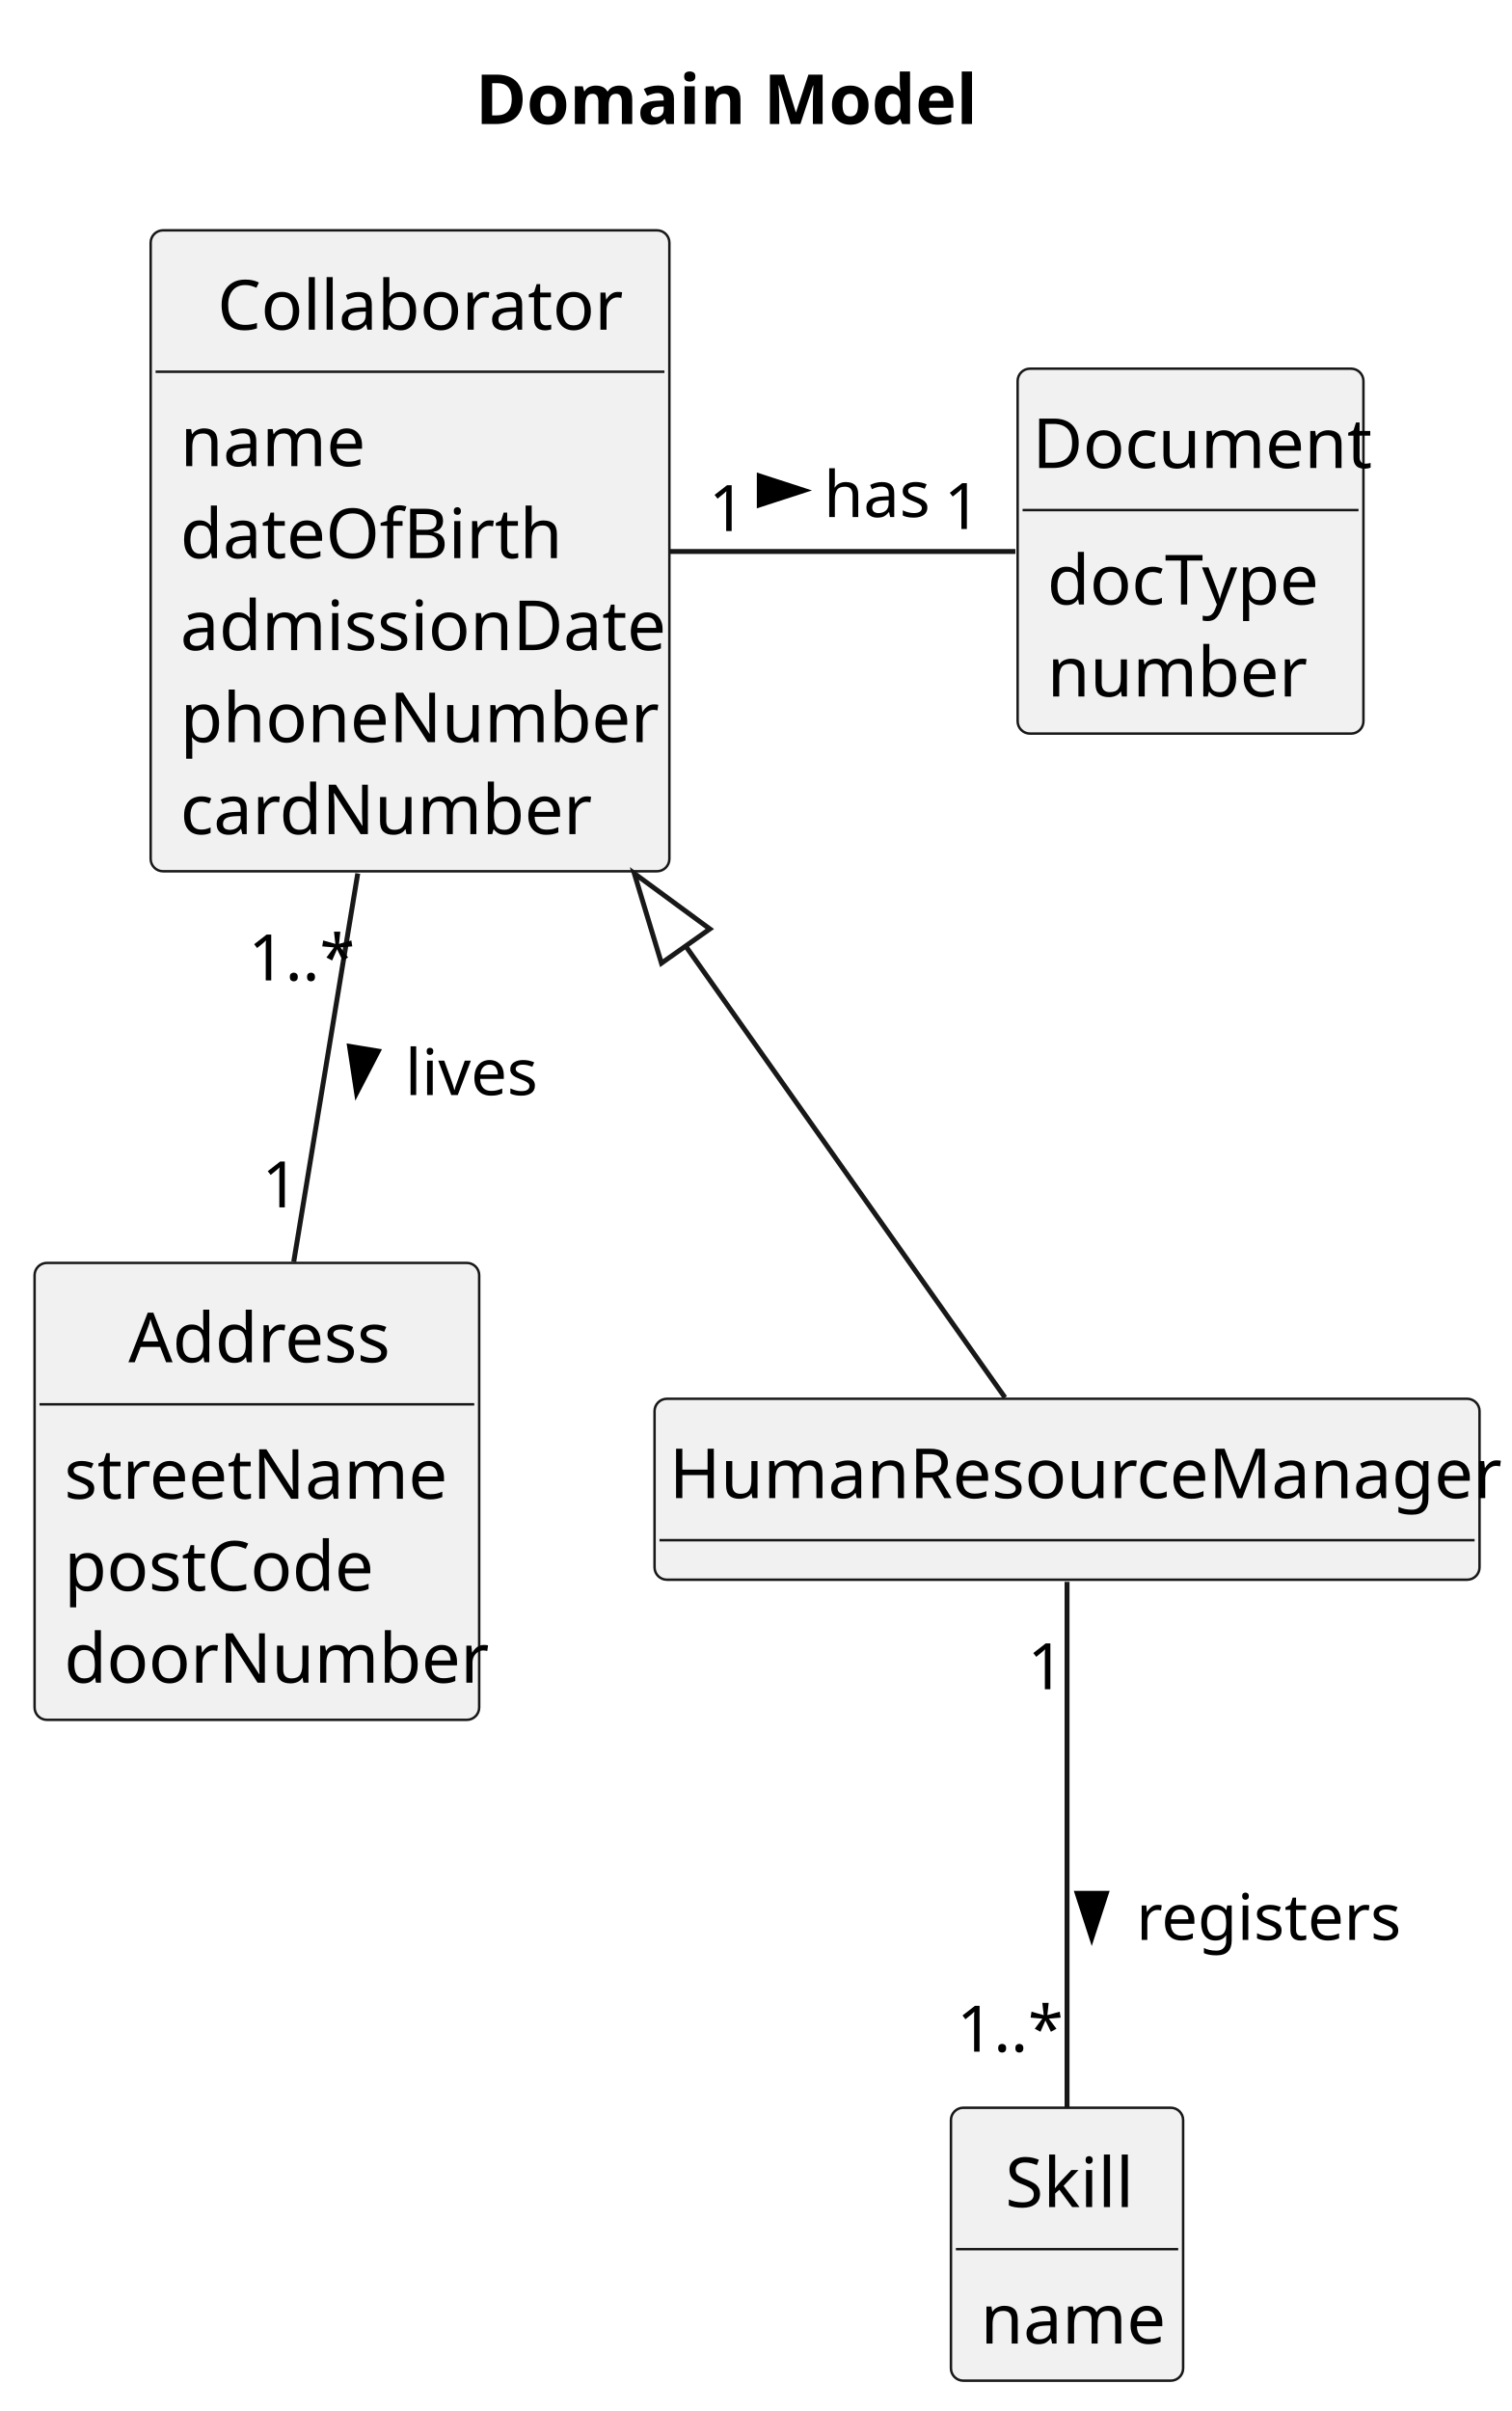
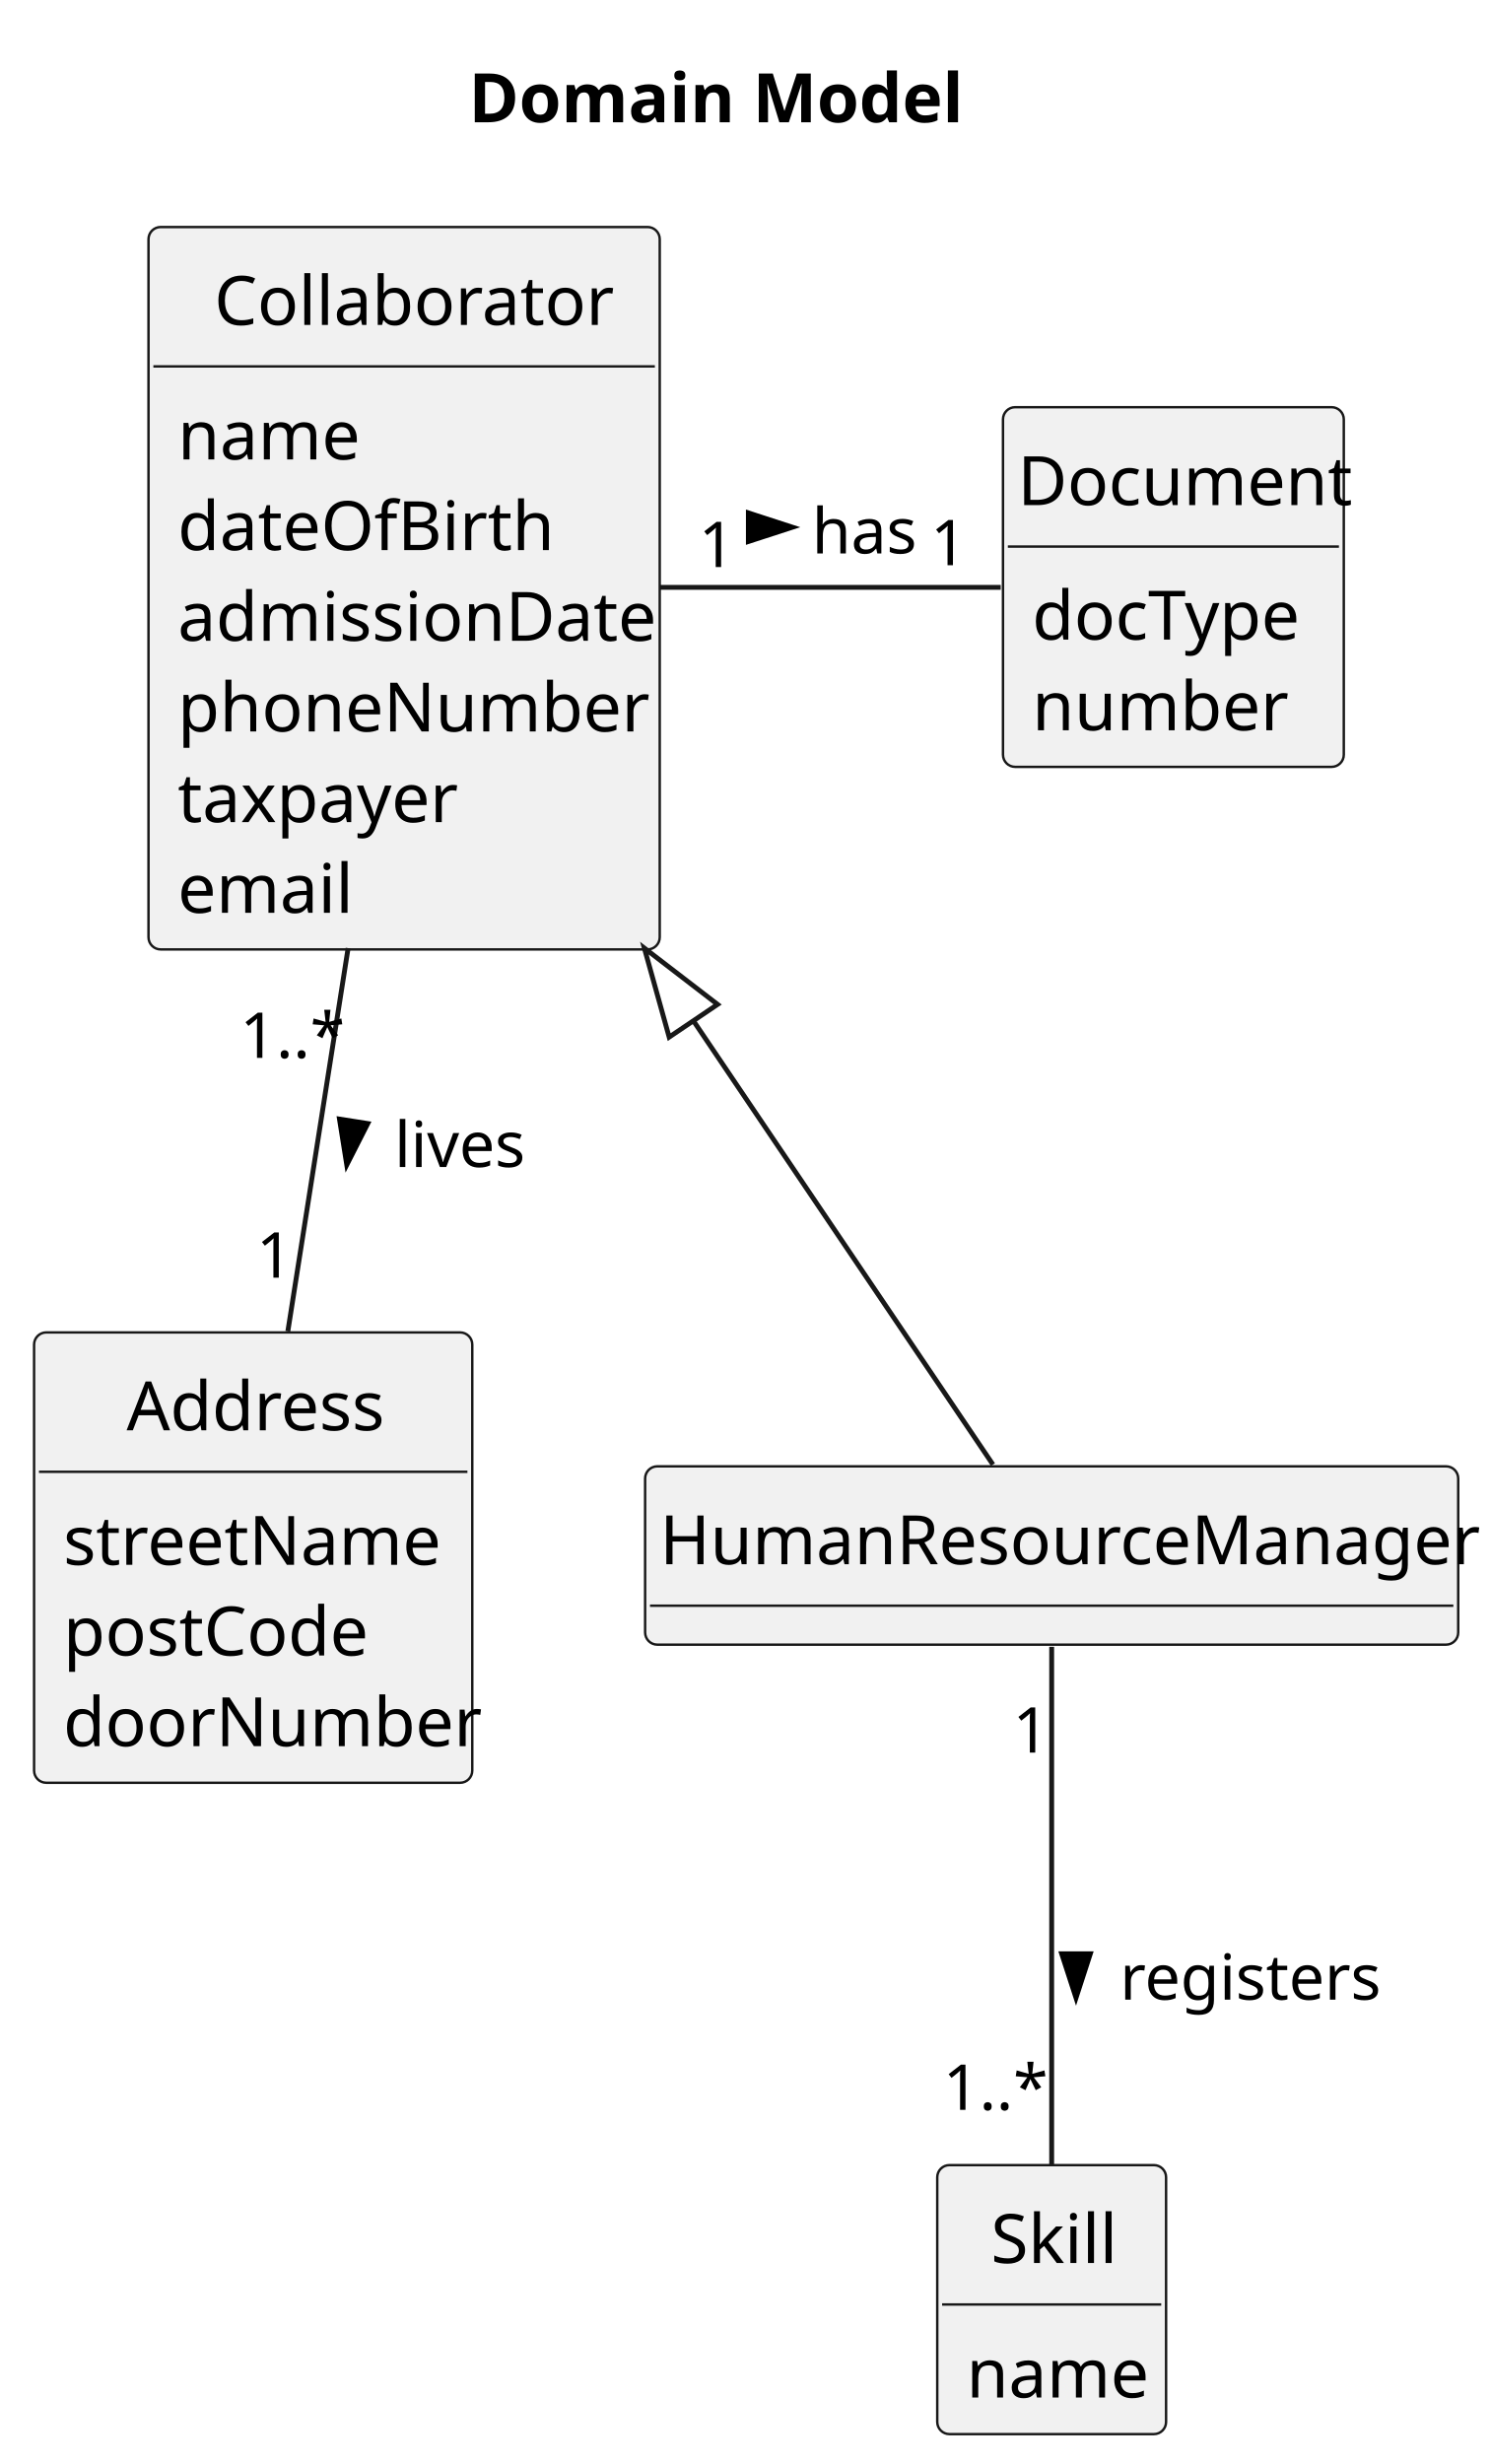
- <svg xmlns="http://www.w3.org/2000/svg" contentStyleType="text/css" height="488px" preserveAspectRatio="none" style="width:306px;height:488px;background:#FFFFFF;" version="1.1" viewBox="0 0 306 488" width="306px" zoomAndPan="magnify">
+ <svg xmlns="http://www.w3.org/2000/svg" contentStyleType="text/css" height="506px" preserveAspectRatio="none" style="width:306px;height:506px;background:#FFFFFF;" version="1.1" viewBox="0 0 306 506" width="306px" zoomAndPan="magnify">
  <defs />
  <g>
    <text fill="#000000" font-family="sans-serif" font-size="14" font-weight="bold" lengthAdjust="spacing" textLength="100" x="96.25" y="25.107">Domain Model</text>
    <g id="elem_Collaborator">
-       <rect codeLine="11" fill="#F1F1F1" height="129.727" id="Collaborator" rx="2.5" ry="2.5" style="stroke:#181818;stroke-width:0.5;" width="105" x="30.5" y="46.621" />
+       <rect codeLine="11" fill="#F1F1F1" height="148.348" id="Collaborator" rx="2.5" ry="2.5" style="stroke:#181818;stroke-width:0.5;" width="105" x="30.5" y="46.621" />
      <text fill="#000000" font-family="sans-serif" font-size="14" lengthAdjust="spacing" textLength="78" x="44" y="66.728">Collaborator</text>
      <line style="stroke:#181818;stroke-width:0.5;" x1="31.5" x2="134.5" y1="75.242" y2="75.242" />
      <text fill="#000000" font-family="sans-serif" font-size="14" lengthAdjust="spacing" textLength="35" x="36.5" y="94.35">name</text>
      <text fill="#000000" font-family="sans-serif" font-size="14" lengthAdjust="spacing" textLength="72" x="36.5" y="112.971">dateOfBirth</text>
      <text fill="#000000" font-family="sans-serif" font-size="14" lengthAdjust="spacing" textLength="93" x="36.5" y="131.592">admissionDate</text>
      <text fill="#000000" font-family="sans-serif" font-size="14" lengthAdjust="spacing" textLength="89" x="36.5" y="150.213">phoneNumber</text>
-       <text fill="#000000" font-family="sans-serif" font-size="14" lengthAdjust="spacing" textLength="77" x="36.5" y="168.834">cardNumber</text>
+       <text fill="#000000" font-family="sans-serif" font-size="14" lengthAdjust="spacing" textLength="54" x="36.5" y="168.834">taxpayer</text>
+       <text fill="#000000" font-family="sans-serif" font-size="14" lengthAdjust="spacing" textLength="33" x="36.5" y="187.455">email</text>
    </g>
    <g id="elem_Document">
-       <rect codeLine="19" fill="#F1F1F1" height="73.863" id="Document" rx="2.5" ry="2.5" style="stroke:#181818;stroke-width:0.5;" width="70" x="206" y="74.621" />
-       <text fill="#000000" font-family="sans-serif" font-size="14" lengthAdjust="spacing" textLength="64" x="209" y="94.728">Document</text>
-       <line style="stroke:#181818;stroke-width:0.5;" x1="207" x2="275" y1="103.242" y2="103.242" />
-       <text fill="#000000" font-family="sans-serif" font-size="14" lengthAdjust="spacing" textLength="55" x="212" y="122.35">docType</text>
-       <text fill="#000000" font-family="sans-serif" font-size="14" lengthAdjust="spacing" textLength="48" x="212" y="140.971">number</text>
+       <rect codeLine="20" fill="#F1F1F1" height="73.863" id="Document" rx="2.5" ry="2.5" style="stroke:#181818;stroke-width:0.5;" width="70" x="206" y="83.621" />
+       <text fill="#000000" font-family="sans-serif" font-size="14" lengthAdjust="spacing" textLength="64" x="209" y="103.728">Document</text>
+       <line style="stroke:#181818;stroke-width:0.5;" x1="207" x2="275" y1="112.242" y2="112.242" />
+       <text fill="#000000" font-family="sans-serif" font-size="14" lengthAdjust="spacing" textLength="55" x="212" y="131.35">docType</text>
+       <text fill="#000000" font-family="sans-serif" font-size="14" lengthAdjust="spacing" textLength="48" x="212" y="149.971">number</text>
    </g>
    <g id="elem_Address">
-       <rect codeLine="24" fill="#F1F1F1" height="92.484" id="Address" rx="2.5" ry="2.5" style="stroke:#181818;stroke-width:0.5;" width="90" x="7" y="255.621" />
-       <text fill="#000000" font-family="sans-serif" font-size="14" lengthAdjust="spacing" textLength="52" x="26" y="275.728">Address</text>
-       <line style="stroke:#181818;stroke-width:0.5;" x1="8" x2="96" y1="284.242" y2="284.242" />
-       <text fill="#000000" font-family="sans-serif" font-size="14" lengthAdjust="spacing" textLength="72" x="13" y="303.35">streetName</text>
-       <text fill="#000000" font-family="sans-serif" font-size="14" lengthAdjust="spacing" textLength="61" x="13" y="321.971">postCode</text>
-       <text fill="#000000" font-family="sans-serif" font-size="14" lengthAdjust="spacing" textLength="78" x="13" y="340.592">doorNumber</text>
+       <rect codeLine="25" fill="#F1F1F1" height="92.484" id="Address" rx="2.5" ry="2.5" style="stroke:#181818;stroke-width:0.5;" width="90" x="7" y="273.621" />
+       <text fill="#000000" font-family="sans-serif" font-size="14" lengthAdjust="spacing" textLength="52" x="26" y="293.728">Address</text>
+       <line style="stroke:#181818;stroke-width:0.5;" x1="8" x2="96" y1="302.242" y2="302.242" />
+       <text fill="#000000" font-family="sans-serif" font-size="14" lengthAdjust="spacing" textLength="72" x="13" y="321.35">streetName</text>
+       <text fill="#000000" font-family="sans-serif" font-size="14" lengthAdjust="spacing" textLength="61" x="13" y="339.971">postCode</text>
+       <text fill="#000000" font-family="sans-serif" font-size="14" lengthAdjust="spacing" textLength="78" x="13" y="358.592">doorNumber</text>
    </g>
    <g id="elem_HumanResourceManager">
-       <rect codeLine="31" fill="#F1F1F1" height="36.621" id="HumanResourceManager" rx="2.5" ry="2.5" style="stroke:#181818;stroke-width:0.5;" width="167" x="132.5" y="283.121" />
-       <text fill="#000000" font-family="sans-serif" font-size="14" lengthAdjust="spacing" textLength="161" x="135.5" y="303.228">HumanResourceManager</text>
-       <line style="stroke:#181818;stroke-width:0.5;" x1="133.5" x2="298.5" y1="311.742" y2="311.742" />
+       <rect codeLine="32" fill="#F1F1F1" height="36.621" id="HumanResourceManager" rx="2.5" ry="2.5" style="stroke:#181818;stroke-width:0.5;" width="167" x="132.5" y="301.121" />
+       <text fill="#000000" font-family="sans-serif" font-size="14" lengthAdjust="spacing" textLength="161" x="135.5" y="321.228">HumanResourceManager</text>
+       <line style="stroke:#181818;stroke-width:0.5;" x1="133.5" x2="298.5" y1="329.742" y2="329.742" />
    </g>
    <g id="elem_Skill">
-       <rect codeLine="34" fill="#F1F1F1" height="55.242" id="Skill" rx="2.5" ry="2.5" style="stroke:#181818;stroke-width:0.5;" width="47" x="192.5" y="426.621" />
-       <text fill="#000000" font-family="sans-serif" font-size="14" lengthAdjust="spacing" textLength="25" x="203.5" y="446.728">Skill</text>
-       <line style="stroke:#181818;stroke-width:0.5;" x1="193.5" x2="238.5" y1="455.242" y2="455.242" />
-       <text fill="#000000" font-family="sans-serif" font-size="14" lengthAdjust="spacing" textLength="35" x="198.5" y="474.35">name</text>
+       <rect codeLine="35" fill="#F1F1F1" height="55.242" id="Skill" rx="2.5" ry="2.5" style="stroke:#181818;stroke-width:0.5;" width="47" x="192.5" y="444.621" />
+       <text fill="#000000" font-family="sans-serif" font-size="14" lengthAdjust="spacing" textLength="25" x="203.5" y="464.728">Skill</text>
+       <line style="stroke:#181818;stroke-width:0.5;" x1="193.5" x2="238.5" y1="473.242" y2="473.242" />
+       <text fill="#000000" font-family="sans-serif" font-size="14" lengthAdjust="spacing" textLength="35" x="198.5" y="492.35">name</text>
    </g>
    <g id="link_Collaborator_Document">
-       <path codeLine="38" d="M135.61,111.621 C158.59,111.621 184.94,111.621 205.54,111.621 " fill="none" id="Collaborator-Document" style="stroke:#181818;stroke-width:1.0;" />
-       <polygon fill="#000000" points="162.75,99.267,153.705,96.328,153.705,102.206,162.75,99.267" style="stroke:#000000;stroke-width:1.0;" />
-       <text fill="#000000" font-family="sans-serif" font-size="13" lengthAdjust="spacing" textLength="21" x="166.75" y="104.649">has</text>
-       <text fill="#000000" font-family="sans-serif" font-size="13" lengthAdjust="spacing" textLength="7" x="143.5" y="107.494">1</text>
-       <text fill="#000000" font-family="sans-serif" font-size="13" lengthAdjust="spacing" textLength="7" x="191.113" y="107.07">1</text>
+       <path codeLine="39" d="M135.61,120.621 C158.59,120.621 184.94,120.621 205.54,120.621 " fill="none" id="Collaborator-Document" style="stroke:#181818;stroke-width:1.0;" />
+       <polygon fill="#000000" points="162.75,108.267,153.705,105.328,153.705,111.206,162.75,108.267" style="stroke:#000000;stroke-width:1.0;" />
+       <text fill="#000000" font-family="sans-serif" font-size="13" lengthAdjust="spacing" textLength="21" x="166.75" y="113.649">has</text>
+       <text fill="#000000" font-family="sans-serif" font-size="13" lengthAdjust="spacing" textLength="7" x="143.5" y="116.45">1</text>
+       <text fill="#000000" font-family="sans-serif" font-size="13" lengthAdjust="spacing" textLength="7" x="191.113" y="116.07">1</text>
    </g>
    <g id="link_Collaborator_Address">
-       <path codeLine="40" d="M72.42,176.791 C68.16,202.641 63.34,231.851 59.46,255.401 " fill="none" id="Collaborator-Address" style="stroke:#181818;stroke-width:1.0;" />
-       <polygon fill="#000000" points="72.187,221.2,76.558,212.754,70.758,211.797,72.187,221.2" style="stroke:#000000;stroke-width:1.0;" />
-       <text fill="#000000" font-family="sans-serif" font-size="13" lengthAdjust="spacing" textLength="25" x="82" y="221.649">lives</text>
-       <text fill="#000000" font-family="sans-serif" font-size="13" lengthAdjust="spacing" textLength="20" x="50.298" y="198.446">1..*</text>
-       <text fill="#000000" font-family="sans-serif" font-size="13" lengthAdjust="spacing" textLength="7" x="53.042" y="244.378">1</text>
+       <path codeLine="41" d="M71.5,194.701 C67.35,221.091 62.78,250.091 59.12,273.401 " fill="none" id="Collaborator-Address" style="stroke:#181818;stroke-width:1.0;" />
+       <polygon fill="#000000" points="71.223,239.206,75.532,230.727,69.725,229.814,71.223,239.206" style="stroke:#000000;stroke-width:1.0;" />
+       <text fill="#000000" font-family="sans-serif" font-size="13" lengthAdjust="spacing" textLength="25" x="81" y="239.649">lives</text>
+       <text fill="#000000" font-family="sans-serif" font-size="13" lengthAdjust="spacing" textLength="20" x="49.283" y="217.243">1..*</text>
+       <text fill="#000000" font-family="sans-serif" font-size="13" lengthAdjust="spacing" textLength="7" x="52.652" y="262.378">1</text>
    </g>
    <g id="link_Collaborator_HumanResourceManager">
-       <path codeLine="42" d="M138.795,191.486 C165.285,228.936 186.36,258.721 203.44,282.871 " fill="none" id="Collaborator-backto-HumanResourceManager" style="stroke:#181818;stroke-width:1.0;" />
-       <polygon fill="none" points="128.4,176.791,133.896,194.951,143.693,188.022,128.4,176.791" style="stroke:#181818;stroke-width:1.0;" />
+       <path codeLine="43" d="M142.412,209.62 C168.282,247.94 187.81,276.861 203.94,300.761 " fill="none" id="Collaborator-backto-HumanResourceManager" style="stroke:#181818;stroke-width:1.0;" />
+       <polygon fill="none" points="132.34,194.701,137.439,212.977,147.384,206.262,132.34,194.701" style="stroke:#181818;stroke-width:1.0;" />
    </g>
    <g id="link_HumanResourceManager_Skill">
-       <path codeLine="44" d="M216,320.181 C216,346.391 216,395.931 216,426.571 " fill="none" id="HumanResourceManager-Skill" style="stroke:#181818;stroke-width:1.0;" />
-       <polygon fill="#000000" points="221,392.267,223.939,383.221,218.061,383.221,221,392.267" style="stroke:#000000;stroke-width:1.0;" />
-       <text fill="#000000" font-family="sans-serif" font-size="13" lengthAdjust="spacing" textLength="50" x="230" y="392.649">registers</text>
-       <text fill="#000000" font-family="sans-serif" font-size="13" lengthAdjust="spacing" textLength="7" x="208.016" y="341.914">1</text>
-       <text fill="#000000" font-family="sans-serif" font-size="13" lengthAdjust="spacing" textLength="20" x="193.688" y="415.269">1..*</text>
+       <path codeLine="45" d="M216,338.181 C216,364.391 216,413.931 216,444.571 " fill="none" id="HumanResourceManager-Skill" style="stroke:#181818;stroke-width:1.0;" />
+       <polygon fill="#000000" points="221,410.267,223.939,401.221,218.061,401.221,221,410.267" style="stroke:#000000;stroke-width:1.0;" />
+       <text fill="#000000" font-family="sans-serif" font-size="13" lengthAdjust="spacing" textLength="50" x="230" y="410.649">registers</text>
+       <text fill="#000000" font-family="sans-serif" font-size="13" lengthAdjust="spacing" textLength="7" x="208.016" y="359.914">1</text>
+       <text fill="#000000" font-family="sans-serif" font-size="13" lengthAdjust="spacing" textLength="20" x="193.688" y="433.269">1..*</text>
    </g>
  </g>
</svg>
